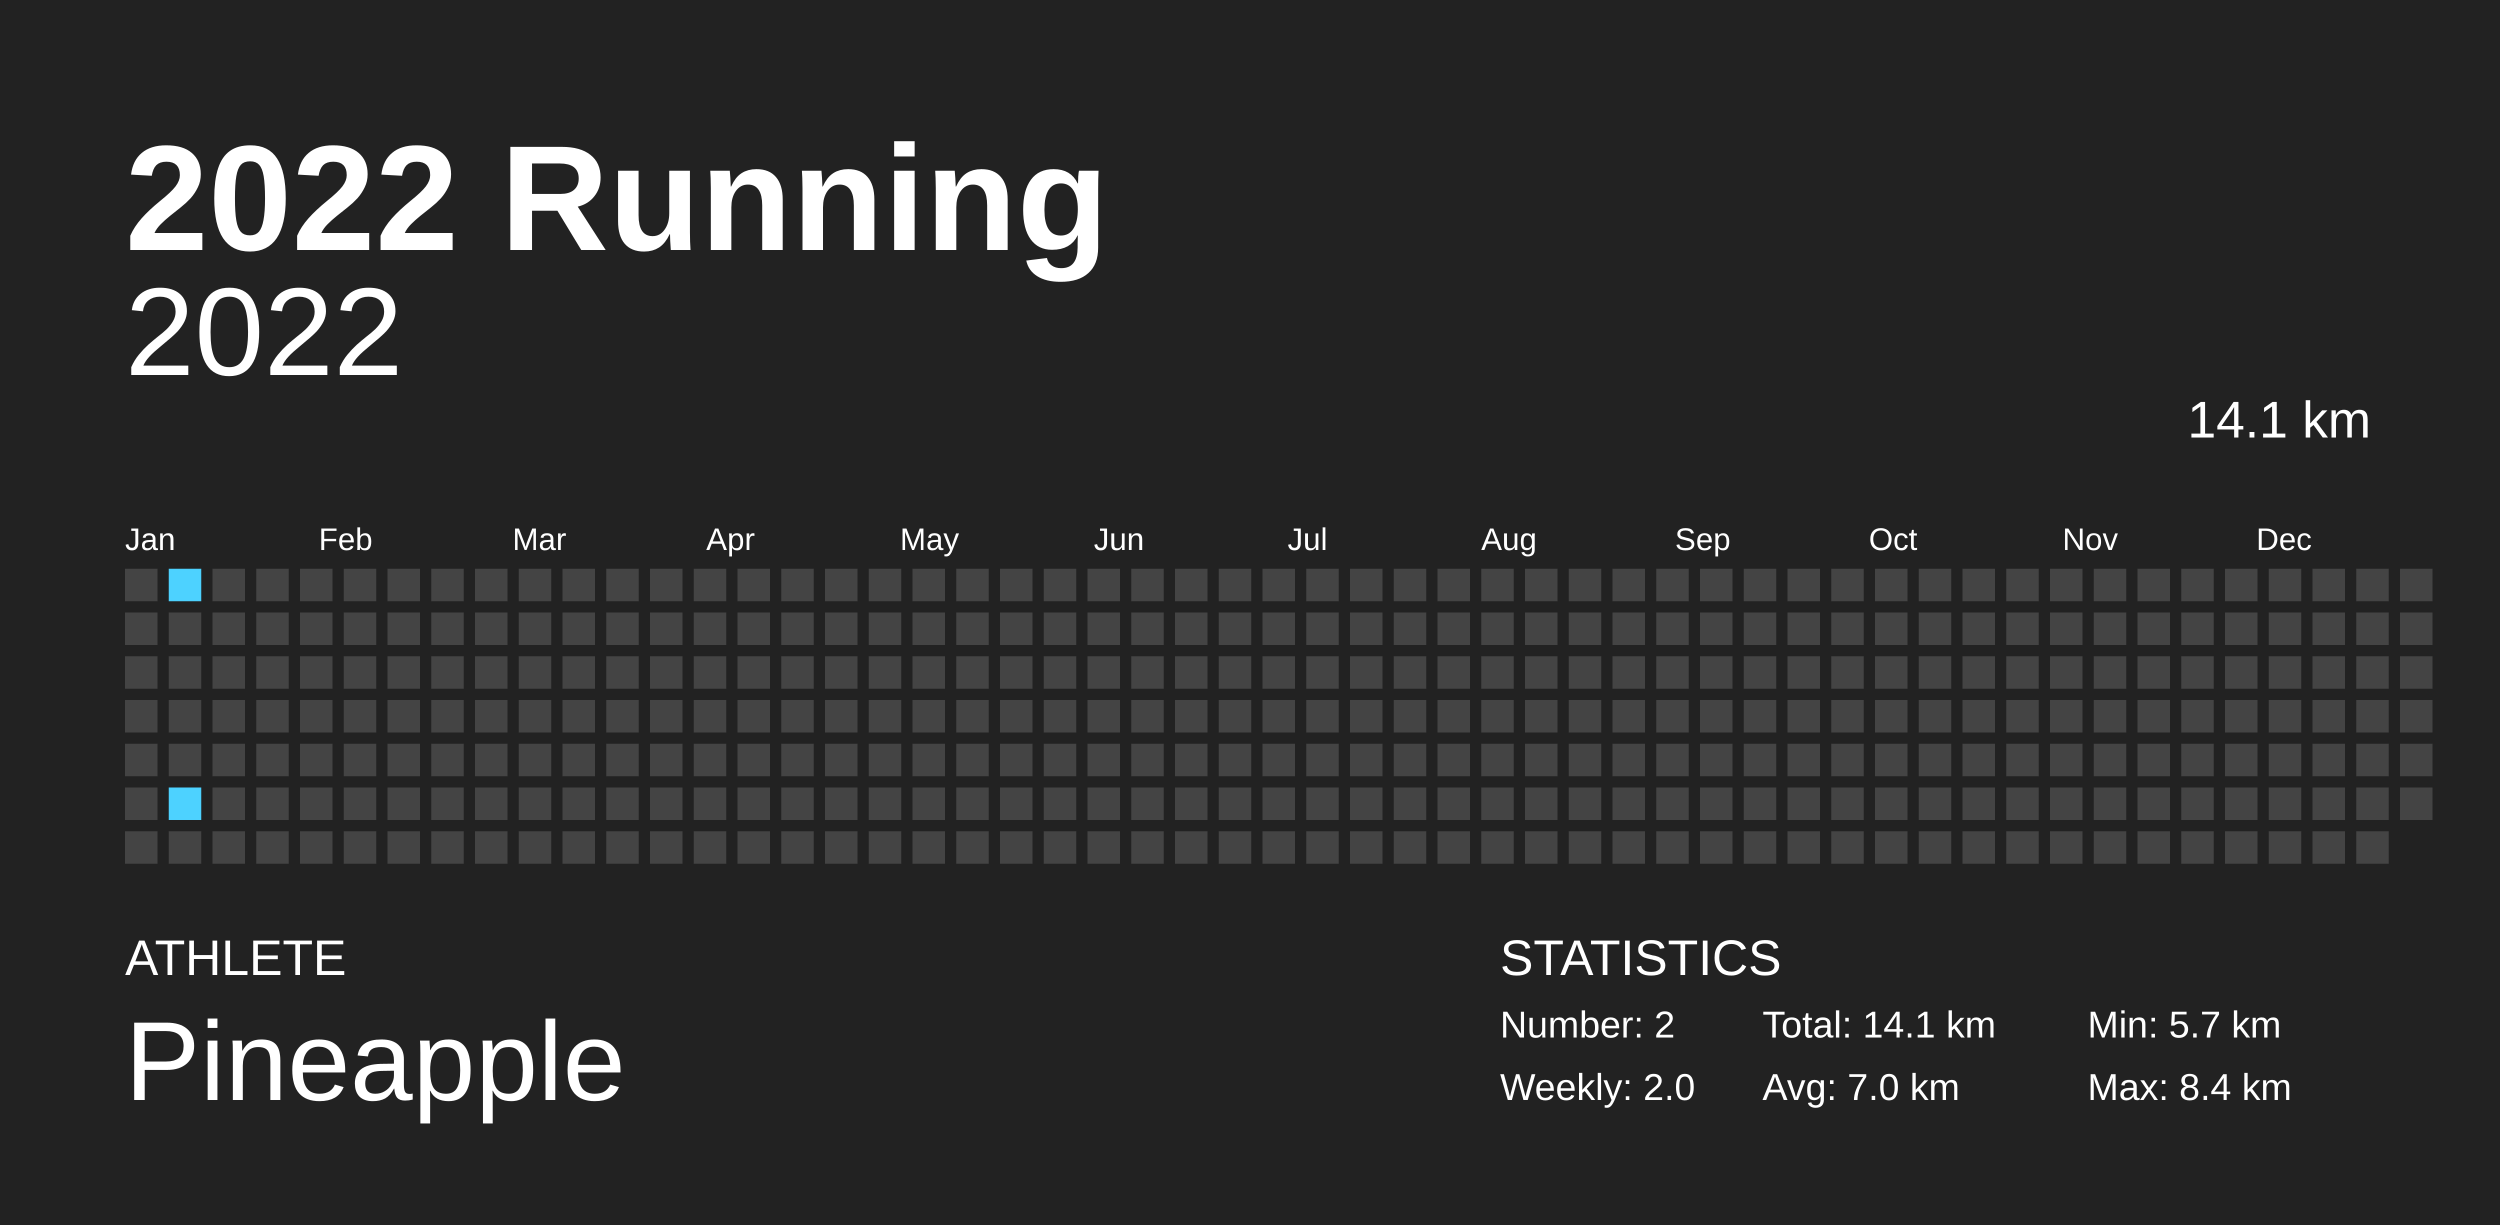
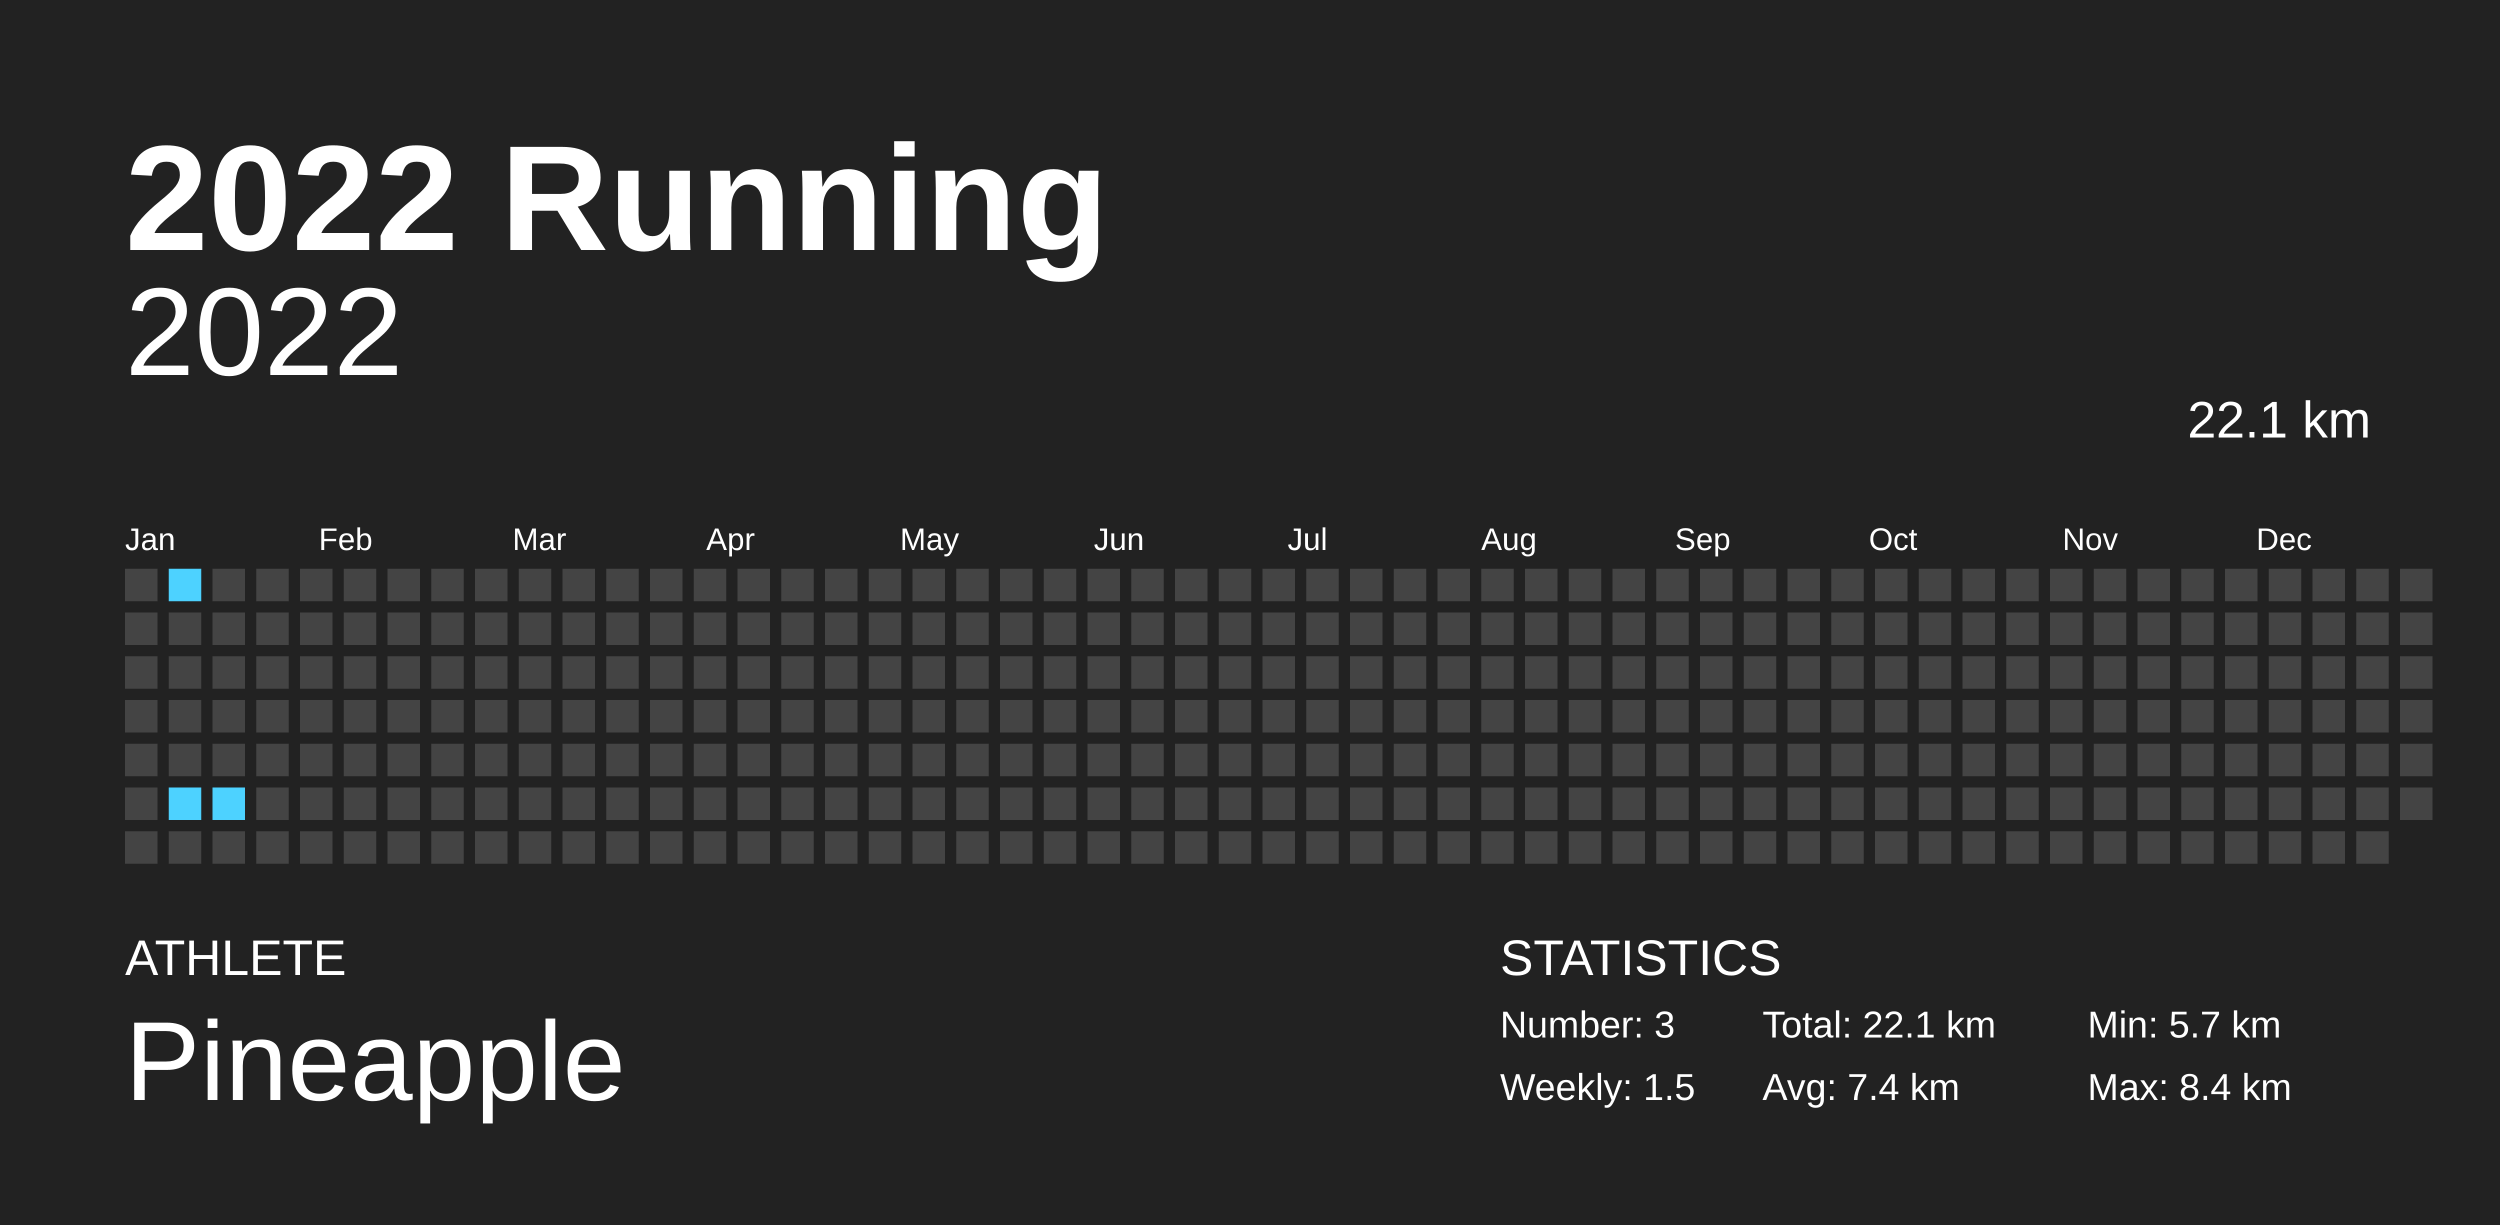
<svg xmlns="http://www.w3.org/2000/svg" baseProfile="full" height="98mm" version="1.1" viewBox="0,0,200,98" width="200mm">
  <defs />
  <rect fill="#222222" height="98" width="200" x="0" y="0" />
  <text fill="#FFFFFF" style="font-size:12px; font-family:Arial; font-weight:bold;" x="10" y="20">2022 Running</text>
  <text fill="#FFFFFF" style="font-size:4px; font-family:Arial" x="10" y="78">ATHLETE</text>
  <text fill="#FFFFFF" style="font-size:9px; font-family:Arial" x="10" y="88">Pineapple</text>
  <text fill="#FFFFFF" style="font-size:4px; font-family:Arial" x="120" y="78">STATISTICS</text>
-   <text fill="#FFFFFF" style="font-size:3px; font-family:Arial" x="120" y="83">Number: 2</text>
-   <text fill="#FFFFFF" style="font-size:3px; font-family:Arial" x="120" y="88">Weekly: 2.0</text>
-   <text fill="#FFFFFF" style="font-size:3px; font-family:Arial" x="141" y="83">Total: 14.1 km</text>
-   <text fill="#FFFFFF" style="font-size:3px; font-family:Arial" x="141" y="88">Avg: 7.0 km</text>
+   <text fill="#FFFFFF" style="font-size:3px; font-family:Arial" x="120" y="83">Number: 3</text>
+   <text fill="#FFFFFF" style="font-size:3px; font-family:Arial" x="120" y="88">Weekly: 1.5</text>
+   <text fill="#FFFFFF" style="font-size:3px; font-family:Arial" x="141" y="83">Total: 22.1 km</text>
+   <text fill="#FFFFFF" style="font-size:3px; font-family:Arial" x="141" y="88">Avg: 7.4 km</text>
  <text fill="#FFFFFF" style="font-size:3px; font-family:Arial" x="167" y="83">Min: 5.7 km</text>
  <text fill="#FFFFFF" style="font-size:3px; font-family:Arial" x="167" y="88">Max: 8.4 km</text>
  <text alignment-baseline="hanging" fill="#FFFFFF" style="font-size:10.0px; font-family:Arial;" x="10" y="30">2022</text>
-   <text alignment-baseline="hanging" fill="#FFFFFF" style="font-size:4.125px; font-family:Arial;" x="175" y="35">14.1 km</text>
+   <text alignment-baseline="hanging" fill="#FFFFFF" style="font-size:4.125px; font-family:Arial;" x="175" y="35">22.1 km</text>
  <text fill="#FFFFFF" style="font-size:2.5px; font-family:Arial" x="10.0" y="44">Jan</text>
  <text fill="#FFFFFF" style="font-size:2.5px; font-family:Arial" x="25.5" y="44">Feb</text>
  <text fill="#FFFFFF" style="font-size:2.5px; font-family:Arial" x="41.0" y="44">Mar</text>
  <text fill="#FFFFFF" style="font-size:2.5px; font-family:Arial" x="56.5" y="44">Apr</text>
  <text fill="#FFFFFF" style="font-size:2.5px; font-family:Arial" x="72.0" y="44">May</text>
  <text fill="#FFFFFF" style="font-size:2.5px; font-family:Arial" x="87.5" y="44">Jun</text>
  <text fill="#FFFFFF" style="font-size:2.5px; font-family:Arial" x="103.0" y="44">Jul</text>
  <text fill="#FFFFFF" style="font-size:2.5px; font-family:Arial" x="118.5" y="44">Aug</text>
  <text fill="#FFFFFF" style="font-size:2.5px; font-family:Arial" x="134.0" y="44">Sep</text>
  <text fill="#FFFFFF" style="font-size:2.5px; font-family:Arial" x="149.5" y="44">Oct</text>
  <text fill="#FFFFFF" style="font-size:2.5px; font-family:Arial" x="165.0" y="44">Nov</text>
  <text fill="#FFFFFF" style="font-size:2.5px; font-family:Arial" x="180.5" y="44">Dec</text>
  <rect fill="#444444" height="2.6" width="2.6" x="10.0" y="45.5" />
  <rect fill="#444444" height="2.6" width="2.6" x="10.0" y="49.0" />
  <rect fill="#444444" height="2.6" width="2.6" x="10.0" y="52.5" />
  <rect fill="#444444" height="2.6" width="2.6" x="10.0" y="56.0" />
  <rect fill="#444444" height="2.6" width="2.6" x="10.0" y="59.5" />
  <rect fill="#444444" height="2.6" width="2.6" x="10.0" y="63.0" />
  <rect fill="#444444" height="2.6" width="2.6" x="10.0" y="66.5" />
  <rect fill="#4dd2ff" height="2.6" width="2.6" x="13.5" y="45.5" />
  <rect fill="#444444" height="2.6" width="2.6" x="13.5" y="49.0" />
  <rect fill="#444444" height="2.6" width="2.6" x="13.5" y="52.5" />
  <rect fill="#444444" height="2.6" width="2.6" x="13.5" y="56.0" />
  <rect fill="#444444" height="2.6" width="2.6" x="13.5" y="59.5" />
  <rect fill="#4dd2ff" height="2.6" width="2.6" x="13.5" y="63.0" />
  <rect fill="#444444" height="2.6" width="2.6" x="13.5" y="66.5" />
  <rect fill="#444444" height="2.6" width="2.6" x="17.0" y="45.5" />
  <rect fill="#444444" height="2.6" width="2.6" x="17.0" y="49.0" />
  <rect fill="#444444" height="2.6" width="2.6" x="17.0" y="52.5" />
  <rect fill="#444444" height="2.6" width="2.6" x="17.0" y="56.0" />
  <rect fill="#444444" height="2.6" width="2.6" x="17.0" y="59.5" />
-   <rect fill="#444444" height="2.6" width="2.6" x="17.0" y="63.0" />
+   <rect fill="#4dd2ff" height="2.6" width="2.6" x="17.0" y="63.0" />
  <rect fill="#444444" height="2.6" width="2.6" x="17.0" y="66.5" />
  <rect fill="#444444" height="2.6" width="2.6" x="20.5" y="45.5" />
  <rect fill="#444444" height="2.6" width="2.6" x="20.5" y="49.0" />
  <rect fill="#444444" height="2.6" width="2.6" x="20.5" y="52.5" />
  <rect fill="#444444" height="2.6" width="2.6" x="20.5" y="56.0" />
  <rect fill="#444444" height="2.6" width="2.6" x="20.5" y="59.5" />
  <rect fill="#444444" height="2.6" width="2.6" x="20.5" y="63.0" />
  <rect fill="#444444" height="2.6" width="2.6" x="20.5" y="66.5" />
  <rect fill="#444444" height="2.6" width="2.6" x="24.0" y="45.5" />
  <rect fill="#444444" height="2.6" width="2.6" x="24.0" y="49.0" />
  <rect fill="#444444" height="2.6" width="2.6" x="24.0" y="52.5" />
  <rect fill="#444444" height="2.6" width="2.6" x="24.0" y="56.0" />
  <rect fill="#444444" height="2.6" width="2.6" x="24.0" y="59.5" />
  <rect fill="#444444" height="2.6" width="2.6" x="24.0" y="63.0" />
  <rect fill="#444444" height="2.6" width="2.6" x="24.0" y="66.5" />
  <rect fill="#444444" height="2.6" width="2.6" x="27.5" y="45.5" />
  <rect fill="#444444" height="2.6" width="2.6" x="27.5" y="49.0" />
  <rect fill="#444444" height="2.6" width="2.6" x="27.5" y="52.5" />
  <rect fill="#444444" height="2.6" width="2.6" x="27.5" y="56.0" />
  <rect fill="#444444" height="2.6" width="2.6" x="27.5" y="59.5" />
  <rect fill="#444444" height="2.6" width="2.6" x="27.5" y="63.0" />
  <rect fill="#444444" height="2.6" width="2.6" x="27.5" y="66.5" />
  <rect fill="#444444" height="2.6" width="2.6" x="31.0" y="45.5" />
  <rect fill="#444444" height="2.6" width="2.6" x="31.0" y="49.0" />
  <rect fill="#444444" height="2.6" width="2.6" x="31.0" y="52.5" />
  <rect fill="#444444" height="2.6" width="2.6" x="31.0" y="56.0" />
  <rect fill="#444444" height="2.6" width="2.6" x="31.0" y="59.5" />
  <rect fill="#444444" height="2.6" width="2.6" x="31.0" y="63.0" />
  <rect fill="#444444" height="2.6" width="2.6" x="31.0" y="66.5" />
  <rect fill="#444444" height="2.6" width="2.6" x="34.5" y="45.5" />
  <rect fill="#444444" height="2.6" width="2.6" x="34.5" y="49.0" />
  <rect fill="#444444" height="2.6" width="2.6" x="34.5" y="52.5" />
  <rect fill="#444444" height="2.6" width="2.6" x="34.5" y="56.0" />
  <rect fill="#444444" height="2.6" width="2.6" x="34.5" y="59.5" />
  <rect fill="#444444" height="2.6" width="2.6" x="34.5" y="63.0" />
  <rect fill="#444444" height="2.6" width="2.6" x="34.5" y="66.5" />
  <rect fill="#444444" height="2.6" width="2.6" x="38.0" y="45.5" />
  <rect fill="#444444" height="2.6" width="2.6" x="38.0" y="49.0" />
  <rect fill="#444444" height="2.6" width="2.6" x="38.0" y="52.5" />
  <rect fill="#444444" height="2.6" width="2.6" x="38.0" y="56.0" />
  <rect fill="#444444" height="2.6" width="2.6" x="38.0" y="59.5" />
  <rect fill="#444444" height="2.6" width="2.6" x="38.0" y="63.0" />
  <rect fill="#444444" height="2.6" width="2.6" x="38.0" y="66.5" />
  <rect fill="#444444" height="2.6" width="2.6" x="41.5" y="45.5" />
  <rect fill="#444444" height="2.6" width="2.6" x="41.5" y="49.0" />
  <rect fill="#444444" height="2.6" width="2.6" x="41.5" y="52.5" />
  <rect fill="#444444" height="2.6" width="2.6" x="41.5" y="56.0" />
  <rect fill="#444444" height="2.6" width="2.6" x="41.5" y="59.5" />
  <rect fill="#444444" height="2.6" width="2.6" x="41.5" y="63.0" />
  <rect fill="#444444" height="2.6" width="2.6" x="41.5" y="66.5" />
  <rect fill="#444444" height="2.6" width="2.6" x="45.0" y="45.5" />
  <rect fill="#444444" height="2.6" width="2.6" x="45.0" y="49.0" />
  <rect fill="#444444" height="2.6" width="2.6" x="45.0" y="52.5" />
  <rect fill="#444444" height="2.6" width="2.6" x="45.0" y="56.0" />
  <rect fill="#444444" height="2.6" width="2.6" x="45.0" y="59.5" />
  <rect fill="#444444" height="2.6" width="2.6" x="45.0" y="63.0" />
  <rect fill="#444444" height="2.6" width="2.6" x="45.0" y="66.5" />
  <rect fill="#444444" height="2.6" width="2.6" x="48.5" y="45.5" />
  <rect fill="#444444" height="2.6" width="2.6" x="48.5" y="49.0" />
  <rect fill="#444444" height="2.6" width="2.6" x="48.5" y="52.5" />
  <rect fill="#444444" height="2.6" width="2.6" x="48.5" y="56.0" />
  <rect fill="#444444" height="2.6" width="2.6" x="48.5" y="59.5" />
  <rect fill="#444444" height="2.6" width="2.6" x="48.5" y="63.0" />
  <rect fill="#444444" height="2.6" width="2.6" x="48.5" y="66.5" />
  <rect fill="#444444" height="2.6" width="2.6" x="52.0" y="45.5" />
  <rect fill="#444444" height="2.6" width="2.6" x="52.0" y="49.0" />
  <rect fill="#444444" height="2.6" width="2.6" x="52.0" y="52.5" />
  <rect fill="#444444" height="2.6" width="2.6" x="52.0" y="56.0" />
  <rect fill="#444444" height="2.6" width="2.6" x="52.0" y="59.5" />
  <rect fill="#444444" height="2.6" width="2.6" x="52.0" y="63.0" />
  <rect fill="#444444" height="2.6" width="2.6" x="52.0" y="66.5" />
  <rect fill="#444444" height="2.6" width="2.6" x="55.5" y="45.5" />
  <rect fill="#444444" height="2.6" width="2.6" x="55.5" y="49.0" />
  <rect fill="#444444" height="2.6" width="2.6" x="55.5" y="52.5" />
  <rect fill="#444444" height="2.6" width="2.6" x="55.5" y="56.0" />
  <rect fill="#444444" height="2.6" width="2.6" x="55.5" y="59.5" />
  <rect fill="#444444" height="2.6" width="2.6" x="55.5" y="63.0" />
  <rect fill="#444444" height="2.6" width="2.6" x="55.5" y="66.5" />
  <rect fill="#444444" height="2.6" width="2.6" x="59.0" y="45.5" />
  <rect fill="#444444" height="2.6" width="2.6" x="59.0" y="49.0" />
  <rect fill="#444444" height="2.6" width="2.6" x="59.0" y="52.5" />
  <rect fill="#444444" height="2.6" width="2.6" x="59.0" y="56.0" />
  <rect fill="#444444" height="2.6" width="2.6" x="59.0" y="59.5" />
  <rect fill="#444444" height="2.6" width="2.6" x="59.0" y="63.0" />
  <rect fill="#444444" height="2.6" width="2.6" x="59.0" y="66.5" />
  <rect fill="#444444" height="2.6" width="2.6" x="62.5" y="45.5" />
  <rect fill="#444444" height="2.6" width="2.6" x="62.5" y="49.0" />
  <rect fill="#444444" height="2.6" width="2.6" x="62.5" y="52.5" />
  <rect fill="#444444" height="2.6" width="2.6" x="62.5" y="56.0" />
  <rect fill="#444444" height="2.6" width="2.6" x="62.5" y="59.5" />
  <rect fill="#444444" height="2.6" width="2.6" x="62.5" y="63.0" />
  <rect fill="#444444" height="2.6" width="2.6" x="62.5" y="66.5" />
  <rect fill="#444444" height="2.6" width="2.6" x="66.0" y="45.5" />
  <rect fill="#444444" height="2.6" width="2.6" x="66.0" y="49.0" />
  <rect fill="#444444" height="2.6" width="2.6" x="66.0" y="52.5" />
  <rect fill="#444444" height="2.6" width="2.6" x="66.0" y="56.0" />
  <rect fill="#444444" height="2.6" width="2.6" x="66.0" y="59.5" />
  <rect fill="#444444" height="2.6" width="2.6" x="66.0" y="63.0" />
  <rect fill="#444444" height="2.6" width="2.6" x="66.0" y="66.5" />
  <rect fill="#444444" height="2.6" width="2.6" x="69.5" y="45.5" />
  <rect fill="#444444" height="2.6" width="2.6" x="69.5" y="49.0" />
  <rect fill="#444444" height="2.6" width="2.6" x="69.5" y="52.5" />
  <rect fill="#444444" height="2.6" width="2.6" x="69.5" y="56.0" />
  <rect fill="#444444" height="2.6" width="2.6" x="69.5" y="59.5" />
  <rect fill="#444444" height="2.6" width="2.6" x="69.5" y="63.0" />
  <rect fill="#444444" height="2.6" width="2.6" x="69.5" y="66.5" />
  <rect fill="#444444" height="2.6" width="2.6" x="73.0" y="45.5" />
  <rect fill="#444444" height="2.6" width="2.6" x="73.0" y="49.0" />
  <rect fill="#444444" height="2.6" width="2.6" x="73.0" y="52.5" />
  <rect fill="#444444" height="2.6" width="2.6" x="73.0" y="56.0" />
  <rect fill="#444444" height="2.6" width="2.6" x="73.0" y="59.5" />
  <rect fill="#444444" height="2.6" width="2.6" x="73.0" y="63.0" />
  <rect fill="#444444" height="2.6" width="2.6" x="73.0" y="66.5" />
  <rect fill="#444444" height="2.6" width="2.6" x="76.5" y="45.5" />
  <rect fill="#444444" height="2.6" width="2.6" x="76.5" y="49.0" />
  <rect fill="#444444" height="2.6" width="2.6" x="76.5" y="52.5" />
  <rect fill="#444444" height="2.6" width="2.6" x="76.5" y="56.0" />
  <rect fill="#444444" height="2.6" width="2.6" x="76.5" y="59.5" />
  <rect fill="#444444" height="2.6" width="2.6" x="76.5" y="63.0" />
  <rect fill="#444444" height="2.6" width="2.6" x="76.5" y="66.5" />
  <rect fill="#444444" height="2.6" width="2.6" x="80.0" y="45.5" />
  <rect fill="#444444" height="2.6" width="2.6" x="80.0" y="49.0" />
  <rect fill="#444444" height="2.6" width="2.6" x="80.0" y="52.5" />
  <rect fill="#444444" height="2.6" width="2.6" x="80.0" y="56.0" />
  <rect fill="#444444" height="2.6" width="2.6" x="80.0" y="59.5" />
  <rect fill="#444444" height="2.6" width="2.6" x="80.0" y="63.0" />
  <rect fill="#444444" height="2.6" width="2.6" x="80.0" y="66.5" />
  <rect fill="#444444" height="2.6" width="2.6" x="83.5" y="45.5" />
  <rect fill="#444444" height="2.6" width="2.6" x="83.5" y="49.0" />
  <rect fill="#444444" height="2.6" width="2.6" x="83.5" y="52.5" />
  <rect fill="#444444" height="2.6" width="2.6" x="83.5" y="56.0" />
  <rect fill="#444444" height="2.6" width="2.6" x="83.5" y="59.5" />
  <rect fill="#444444" height="2.6" width="2.6" x="83.5" y="63.0" />
  <rect fill="#444444" height="2.6" width="2.6" x="83.5" y="66.5" />
  <rect fill="#444444" height="2.6" width="2.6" x="87.0" y="45.5" />
  <rect fill="#444444" height="2.6" width="2.6" x="87.0" y="49.0" />
  <rect fill="#444444" height="2.6" width="2.6" x="87.0" y="52.5" />
  <rect fill="#444444" height="2.6" width="2.6" x="87.0" y="56.0" />
  <rect fill="#444444" height="2.6" width="2.6" x="87.0" y="59.5" />
  <rect fill="#444444" height="2.6" width="2.6" x="87.0" y="63.0" />
  <rect fill="#444444" height="2.6" width="2.6" x="87.0" y="66.5" />
  <rect fill="#444444" height="2.6" width="2.6" x="90.5" y="45.5" />
  <rect fill="#444444" height="2.6" width="2.6" x="90.5" y="49.0" />
  <rect fill="#444444" height="2.6" width="2.6" x="90.5" y="52.5" />
  <rect fill="#444444" height="2.6" width="2.6" x="90.5" y="56.0" />
  <rect fill="#444444" height="2.6" width="2.6" x="90.5" y="59.5" />
  <rect fill="#444444" height="2.6" width="2.6" x="90.5" y="63.0" />
  <rect fill="#444444" height="2.6" width="2.6" x="90.5" y="66.5" />
  <rect fill="#444444" height="2.6" width="2.6" x="94.0" y="45.5" />
  <rect fill="#444444" height="2.6" width="2.6" x="94.0" y="49.0" />
  <rect fill="#444444" height="2.6" width="2.6" x="94.0" y="52.5" />
  <rect fill="#444444" height="2.6" width="2.6" x="94.0" y="56.0" />
  <rect fill="#444444" height="2.6" width="2.6" x="94.0" y="59.5" />
  <rect fill="#444444" height="2.6" width="2.6" x="94.0" y="63.0" />
  <rect fill="#444444" height="2.6" width="2.6" x="94.0" y="66.5" />
  <rect fill="#444444" height="2.6" width="2.6" x="97.5" y="45.5" />
  <rect fill="#444444" height="2.6" width="2.6" x="97.5" y="49.0" />
  <rect fill="#444444" height="2.6" width="2.6" x="97.5" y="52.5" />
  <rect fill="#444444" height="2.6" width="2.6" x="97.5" y="56.0" />
  <rect fill="#444444" height="2.6" width="2.6" x="97.5" y="59.5" />
  <rect fill="#444444" height="2.6" width="2.6" x="97.5" y="63.0" />
  <rect fill="#444444" height="2.6" width="2.6" x="97.5" y="66.5" />
  <rect fill="#444444" height="2.6" width="2.6" x="101.0" y="45.5" />
  <rect fill="#444444" height="2.6" width="2.6" x="101.0" y="49.0" />
  <rect fill="#444444" height="2.6" width="2.6" x="101.0" y="52.5" />
  <rect fill="#444444" height="2.6" width="2.6" x="101.0" y="56.0" />
  <rect fill="#444444" height="2.6" width="2.6" x="101.0" y="59.5" />
  <rect fill="#444444" height="2.6" width="2.6" x="101.0" y="63.0" />
  <rect fill="#444444" height="2.6" width="2.6" x="101.0" y="66.5" />
  <rect fill="#444444" height="2.6" width="2.6" x="104.5" y="45.5" />
  <rect fill="#444444" height="2.6" width="2.6" x="104.5" y="49.0" />
  <rect fill="#444444" height="2.6" width="2.6" x="104.5" y="52.5" />
  <rect fill="#444444" height="2.6" width="2.6" x="104.5" y="56.0" />
  <rect fill="#444444" height="2.6" width="2.6" x="104.5" y="59.5" />
  <rect fill="#444444" height="2.6" width="2.6" x="104.5" y="63.0" />
  <rect fill="#444444" height="2.6" width="2.6" x="104.5" y="66.5" />
  <rect fill="#444444" height="2.6" width="2.6" x="108.0" y="45.5" />
  <rect fill="#444444" height="2.6" width="2.6" x="108.0" y="49.0" />
  <rect fill="#444444" height="2.6" width="2.6" x="108.0" y="52.5" />
  <rect fill="#444444" height="2.6" width="2.6" x="108.0" y="56.0" />
  <rect fill="#444444" height="2.6" width="2.6" x="108.0" y="59.5" />
  <rect fill="#444444" height="2.6" width="2.6" x="108.0" y="63.0" />
  <rect fill="#444444" height="2.6" width="2.6" x="108.0" y="66.5" />
  <rect fill="#444444" height="2.6" width="2.6" x="111.5" y="45.5" />
  <rect fill="#444444" height="2.6" width="2.6" x="111.5" y="49.0" />
  <rect fill="#444444" height="2.6" width="2.6" x="111.5" y="52.5" />
  <rect fill="#444444" height="2.6" width="2.6" x="111.5" y="56.0" />
  <rect fill="#444444" height="2.6" width="2.6" x="111.5" y="59.5" />
  <rect fill="#444444" height="2.6" width="2.6" x="111.5" y="63.0" />
  <rect fill="#444444" height="2.6" width="2.6" x="111.5" y="66.5" />
  <rect fill="#444444" height="2.6" width="2.6" x="115.0" y="45.5" />
  <rect fill="#444444" height="2.6" width="2.6" x="115.0" y="49.0" />
  <rect fill="#444444" height="2.6" width="2.6" x="115.0" y="52.5" />
  <rect fill="#444444" height="2.6" width="2.6" x="115.0" y="56.0" />
  <rect fill="#444444" height="2.6" width="2.6" x="115.0" y="59.5" />
  <rect fill="#444444" height="2.6" width="2.6" x="115.0" y="63.0" />
  <rect fill="#444444" height="2.6" width="2.6" x="115.0" y="66.5" />
  <rect fill="#444444" height="2.6" width="2.6" x="118.5" y="45.5" />
  <rect fill="#444444" height="2.6" width="2.6" x="118.5" y="49.0" />
  <rect fill="#444444" height="2.6" width="2.6" x="118.5" y="52.5" />
  <rect fill="#444444" height="2.6" width="2.6" x="118.5" y="56.0" />
  <rect fill="#444444" height="2.6" width="2.6" x="118.5" y="59.5" />
  <rect fill="#444444" height="2.6" width="2.6" x="118.5" y="63.0" />
  <rect fill="#444444" height="2.6" width="2.6" x="118.5" y="66.5" />
  <rect fill="#444444" height="2.6" width="2.6" x="122.0" y="45.5" />
  <rect fill="#444444" height="2.6" width="2.6" x="122.0" y="49.0" />
  <rect fill="#444444" height="2.6" width="2.6" x="122.0" y="52.5" />
  <rect fill="#444444" height="2.6" width="2.6" x="122.0" y="56.0" />
  <rect fill="#444444" height="2.6" width="2.6" x="122.0" y="59.5" />
  <rect fill="#444444" height="2.6" width="2.6" x="122.0" y="63.0" />
  <rect fill="#444444" height="2.6" width="2.6" x="122.0" y="66.5" />
  <rect fill="#444444" height="2.6" width="2.6" x="125.5" y="45.5" />
  <rect fill="#444444" height="2.6" width="2.6" x="125.5" y="49.0" />
  <rect fill="#444444" height="2.6" width="2.6" x="125.5" y="52.5" />
  <rect fill="#444444" height="2.6" width="2.6" x="125.5" y="56.0" />
  <rect fill="#444444" height="2.6" width="2.6" x="125.5" y="59.5" />
  <rect fill="#444444" height="2.6" width="2.6" x="125.5" y="63.0" />
  <rect fill="#444444" height="2.6" width="2.6" x="125.5" y="66.5" />
  <rect fill="#444444" height="2.6" width="2.6" x="129.0" y="45.5" />
  <rect fill="#444444" height="2.6" width="2.6" x="129.0" y="49.0" />
  <rect fill="#444444" height="2.6" width="2.6" x="129.0" y="52.5" />
  <rect fill="#444444" height="2.6" width="2.6" x="129.0" y="56.0" />
  <rect fill="#444444" height="2.6" width="2.6" x="129.0" y="59.5" />
  <rect fill="#444444" height="2.6" width="2.6" x="129.0" y="63.0" />
  <rect fill="#444444" height="2.6" width="2.6" x="129.0" y="66.5" />
  <rect fill="#444444" height="2.6" width="2.6" x="132.5" y="45.5" />
  <rect fill="#444444" height="2.6" width="2.6" x="132.5" y="49.0" />
  <rect fill="#444444" height="2.6" width="2.6" x="132.5" y="52.5" />
  <rect fill="#444444" height="2.6" width="2.6" x="132.5" y="56.0" />
  <rect fill="#444444" height="2.6" width="2.6" x="132.5" y="59.5" />
  <rect fill="#444444" height="2.6" width="2.6" x="132.5" y="63.0" />
  <rect fill="#444444" height="2.6" width="2.6" x="132.5" y="66.5" />
  <rect fill="#444444" height="2.6" width="2.6" x="136.0" y="45.5" />
  <rect fill="#444444" height="2.6" width="2.6" x="136.0" y="49.0" />
  <rect fill="#444444" height="2.6" width="2.6" x="136.0" y="52.5" />
  <rect fill="#444444" height="2.6" width="2.6" x="136.0" y="56.0" />
  <rect fill="#444444" height="2.6" width="2.6" x="136.0" y="59.5" />
  <rect fill="#444444" height="2.6" width="2.6" x="136.0" y="63.0" />
  <rect fill="#444444" height="2.6" width="2.6" x="136.0" y="66.5" />
  <rect fill="#444444" height="2.6" width="2.6" x="139.5" y="45.5" />
  <rect fill="#444444" height="2.6" width="2.6" x="139.5" y="49.0" />
  <rect fill="#444444" height="2.6" width="2.6" x="139.5" y="52.5" />
  <rect fill="#444444" height="2.6" width="2.6" x="139.5" y="56.0" />
  <rect fill="#444444" height="2.6" width="2.6" x="139.5" y="59.5" />
  <rect fill="#444444" height="2.6" width="2.6" x="139.5" y="63.0" />
  <rect fill="#444444" height="2.6" width="2.6" x="139.5" y="66.5" />
  <rect fill="#444444" height="2.6" width="2.6" x="143.0" y="45.5" />
  <rect fill="#444444" height="2.6" width="2.6" x="143.0" y="49.0" />
  <rect fill="#444444" height="2.6" width="2.6" x="143.0" y="52.5" />
  <rect fill="#444444" height="2.6" width="2.6" x="143.0" y="56.0" />
  <rect fill="#444444" height="2.6" width="2.6" x="143.0" y="59.5" />
  <rect fill="#444444" height="2.6" width="2.6" x="143.0" y="63.0" />
  <rect fill="#444444" height="2.6" width="2.6" x="143.0" y="66.5" />
  <rect fill="#444444" height="2.6" width="2.6" x="146.5" y="45.5" />
  <rect fill="#444444" height="2.6" width="2.6" x="146.5" y="49.0" />
  <rect fill="#444444" height="2.6" width="2.6" x="146.5" y="52.5" />
  <rect fill="#444444" height="2.6" width="2.6" x="146.5" y="56.0" />
  <rect fill="#444444" height="2.6" width="2.6" x="146.5" y="59.5" />
  <rect fill="#444444" height="2.6" width="2.6" x="146.5" y="63.0" />
  <rect fill="#444444" height="2.6" width="2.6" x="146.5" y="66.5" />
  <rect fill="#444444" height="2.6" width="2.6" x="150.0" y="45.5" />
  <rect fill="#444444" height="2.6" width="2.6" x="150.0" y="49.0" />
  <rect fill="#444444" height="2.6" width="2.6" x="150.0" y="52.5" />
  <rect fill="#444444" height="2.6" width="2.6" x="150.0" y="56.0" />
  <rect fill="#444444" height="2.6" width="2.6" x="150.0" y="59.5" />
  <rect fill="#444444" height="2.6" width="2.6" x="150.0" y="63.0" />
  <rect fill="#444444" height="2.6" width="2.6" x="150.0" y="66.5" />
  <rect fill="#444444" height="2.6" width="2.6" x="153.5" y="45.5" />
  <rect fill="#444444" height="2.6" width="2.6" x="153.5" y="49.0" />
  <rect fill="#444444" height="2.6" width="2.6" x="153.5" y="52.5" />
  <rect fill="#444444" height="2.6" width="2.6" x="153.5" y="56.0" />
  <rect fill="#444444" height="2.6" width="2.6" x="153.5" y="59.5" />
  <rect fill="#444444" height="2.6" width="2.6" x="153.5" y="63.0" />
  <rect fill="#444444" height="2.6" width="2.6" x="153.5" y="66.5" />
  <rect fill="#444444" height="2.6" width="2.6" x="157.0" y="45.5" />
  <rect fill="#444444" height="2.6" width="2.6" x="157.0" y="49.0" />
  <rect fill="#444444" height="2.6" width="2.6" x="157.0" y="52.5" />
  <rect fill="#444444" height="2.6" width="2.6" x="157.0" y="56.0" />
  <rect fill="#444444" height="2.6" width="2.6" x="157.0" y="59.5" />
  <rect fill="#444444" height="2.6" width="2.6" x="157.0" y="63.0" />
  <rect fill="#444444" height="2.6" width="2.6" x="157.0" y="66.5" />
  <rect fill="#444444" height="2.6" width="2.6" x="160.5" y="45.5" />
  <rect fill="#444444" height="2.6" width="2.6" x="160.5" y="49.0" />
  <rect fill="#444444" height="2.6" width="2.6" x="160.5" y="52.5" />
  <rect fill="#444444" height="2.6" width="2.6" x="160.5" y="56.0" />
  <rect fill="#444444" height="2.6" width="2.6" x="160.5" y="59.5" />
  <rect fill="#444444" height="2.6" width="2.6" x="160.5" y="63.0" />
  <rect fill="#444444" height="2.6" width="2.6" x="160.5" y="66.5" />
  <rect fill="#444444" height="2.6" width="2.6" x="164.0" y="45.5" />
  <rect fill="#444444" height="2.6" width="2.6" x="164.0" y="49.0" />
  <rect fill="#444444" height="2.6" width="2.6" x="164.0" y="52.5" />
  <rect fill="#444444" height="2.6" width="2.6" x="164.0" y="56.0" />
  <rect fill="#444444" height="2.6" width="2.6" x="164.0" y="59.5" />
  <rect fill="#444444" height="2.6" width="2.6" x="164.0" y="63.0" />
  <rect fill="#444444" height="2.6" width="2.6" x="164.0" y="66.5" />
  <rect fill="#444444" height="2.6" width="2.6" x="167.5" y="45.5" />
  <rect fill="#444444" height="2.6" width="2.6" x="167.5" y="49.0" />
  <rect fill="#444444" height="2.6" width="2.6" x="167.5" y="52.5" />
  <rect fill="#444444" height="2.6" width="2.6" x="167.5" y="56.0" />
  <rect fill="#444444" height="2.6" width="2.6" x="167.5" y="59.5" />
  <rect fill="#444444" height="2.6" width="2.6" x="167.5" y="63.0" />
  <rect fill="#444444" height="2.6" width="2.6" x="167.5" y="66.5" />
  <rect fill="#444444" height="2.6" width="2.6" x="171.0" y="45.5" />
  <rect fill="#444444" height="2.6" width="2.6" x="171.0" y="49.0" />
  <rect fill="#444444" height="2.6" width="2.6" x="171.0" y="52.5" />
  <rect fill="#444444" height="2.6" width="2.6" x="171.0" y="56.0" />
  <rect fill="#444444" height="2.6" width="2.6" x="171.0" y="59.5" />
  <rect fill="#444444" height="2.6" width="2.6" x="171.0" y="63.0" />
  <rect fill="#444444" height="2.6" width="2.6" x="171.0" y="66.5" />
  <rect fill="#444444" height="2.6" width="2.6" x="174.5" y="45.5" />
  <rect fill="#444444" height="2.6" width="2.6" x="174.5" y="49.0" />
  <rect fill="#444444" height="2.6" width="2.6" x="174.5" y="52.5" />
  <rect fill="#444444" height="2.6" width="2.6" x="174.5" y="56.0" />
  <rect fill="#444444" height="2.6" width="2.6" x="174.5" y="59.5" />
  <rect fill="#444444" height="2.6" width="2.6" x="174.5" y="63.0" />
  <rect fill="#444444" height="2.6" width="2.6" x="174.5" y="66.5" />
  <rect fill="#444444" height="2.6" width="2.6" x="178.0" y="45.5" />
  <rect fill="#444444" height="2.6" width="2.6" x="178.0" y="49.0" />
  <rect fill="#444444" height="2.6" width="2.6" x="178.0" y="52.5" />
  <rect fill="#444444" height="2.6" width="2.6" x="178.0" y="56.0" />
  <rect fill="#444444" height="2.6" width="2.6" x="178.0" y="59.5" />
  <rect fill="#444444" height="2.6" width="2.6" x="178.0" y="63.0" />
  <rect fill="#444444" height="2.6" width="2.6" x="178.0" y="66.5" />
  <rect fill="#444444" height="2.6" width="2.6" x="181.5" y="45.5" />
  <rect fill="#444444" height="2.6" width="2.6" x="181.5" y="49.0" />
  <rect fill="#444444" height="2.6" width="2.6" x="181.5" y="52.5" />
  <rect fill="#444444" height="2.6" width="2.6" x="181.5" y="56.0" />
  <rect fill="#444444" height="2.6" width="2.6" x="181.5" y="59.5" />
  <rect fill="#444444" height="2.6" width="2.6" x="181.5" y="63.0" />
  <rect fill="#444444" height="2.6" width="2.6" x="181.5" y="66.5" />
  <rect fill="#444444" height="2.6" width="2.6" x="185.0" y="45.5" />
  <rect fill="#444444" height="2.6" width="2.6" x="185.0" y="49.0" />
  <rect fill="#444444" height="2.6" width="2.6" x="185.0" y="52.5" />
  <rect fill="#444444" height="2.6" width="2.6" x="185.0" y="56.0" />
  <rect fill="#444444" height="2.6" width="2.6" x="185.0" y="59.5" />
  <rect fill="#444444" height="2.6" width="2.6" x="185.0" y="63.0" />
  <rect fill="#444444" height="2.6" width="2.6" x="185.0" y="66.5" />
  <rect fill="#444444" height="2.6" width="2.6" x="188.5" y="45.5" />
  <rect fill="#444444" height="2.6" width="2.6" x="188.5" y="49.0" />
  <rect fill="#444444" height="2.6" width="2.6" x="188.5" y="52.5" />
  <rect fill="#444444" height="2.6" width="2.6" x="188.5" y="56.0" />
  <rect fill="#444444" height="2.6" width="2.6" x="188.5" y="59.5" />
  <rect fill="#444444" height="2.6" width="2.6" x="188.5" y="63.0" />
  <rect fill="#444444" height="2.6" width="2.6" x="188.5" y="66.5" />
  <rect fill="#444444" height="2.6" width="2.6" x="192.0" y="45.5" />
  <rect fill="#444444" height="2.6" width="2.6" x="192.0" y="49.0" />
  <rect fill="#444444" height="2.6" width="2.6" x="192.0" y="52.5" />
  <rect fill="#444444" height="2.6" width="2.6" x="192.0" y="56.0" />
  <rect fill="#444444" height="2.6" width="2.6" x="192.0" y="59.5" />
  <rect fill="#444444" height="2.6" width="2.6" x="192.0" y="63.0" />
</svg>
